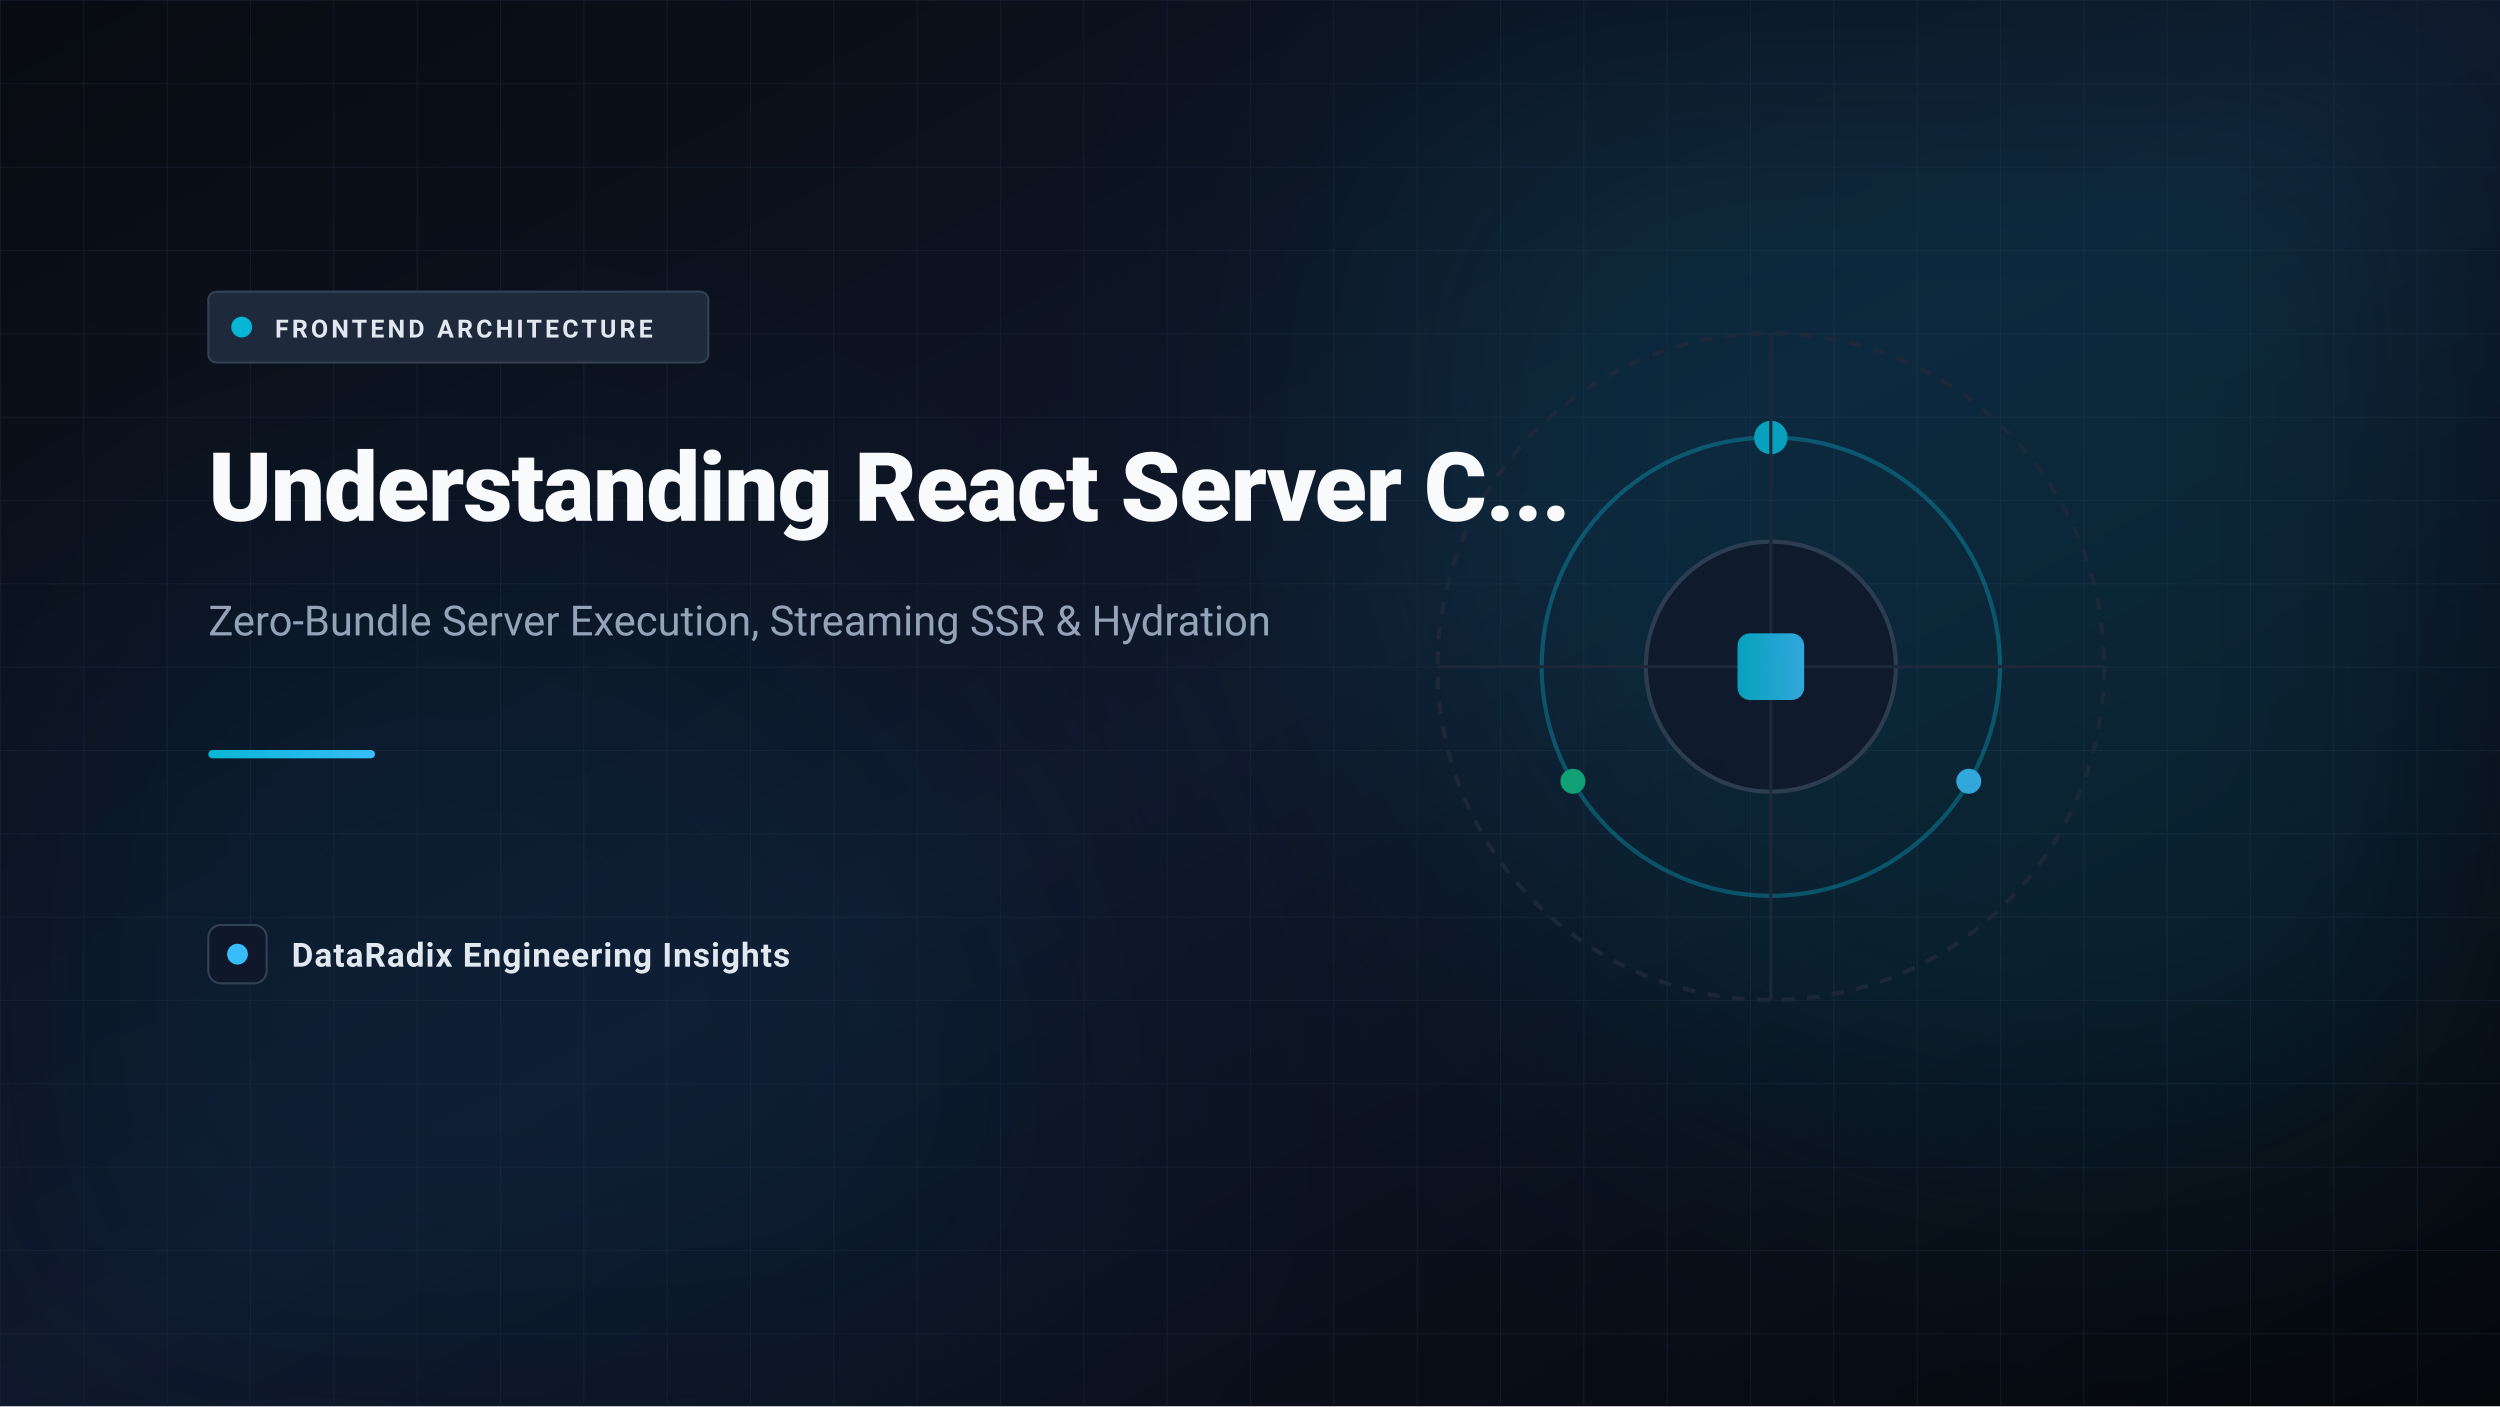
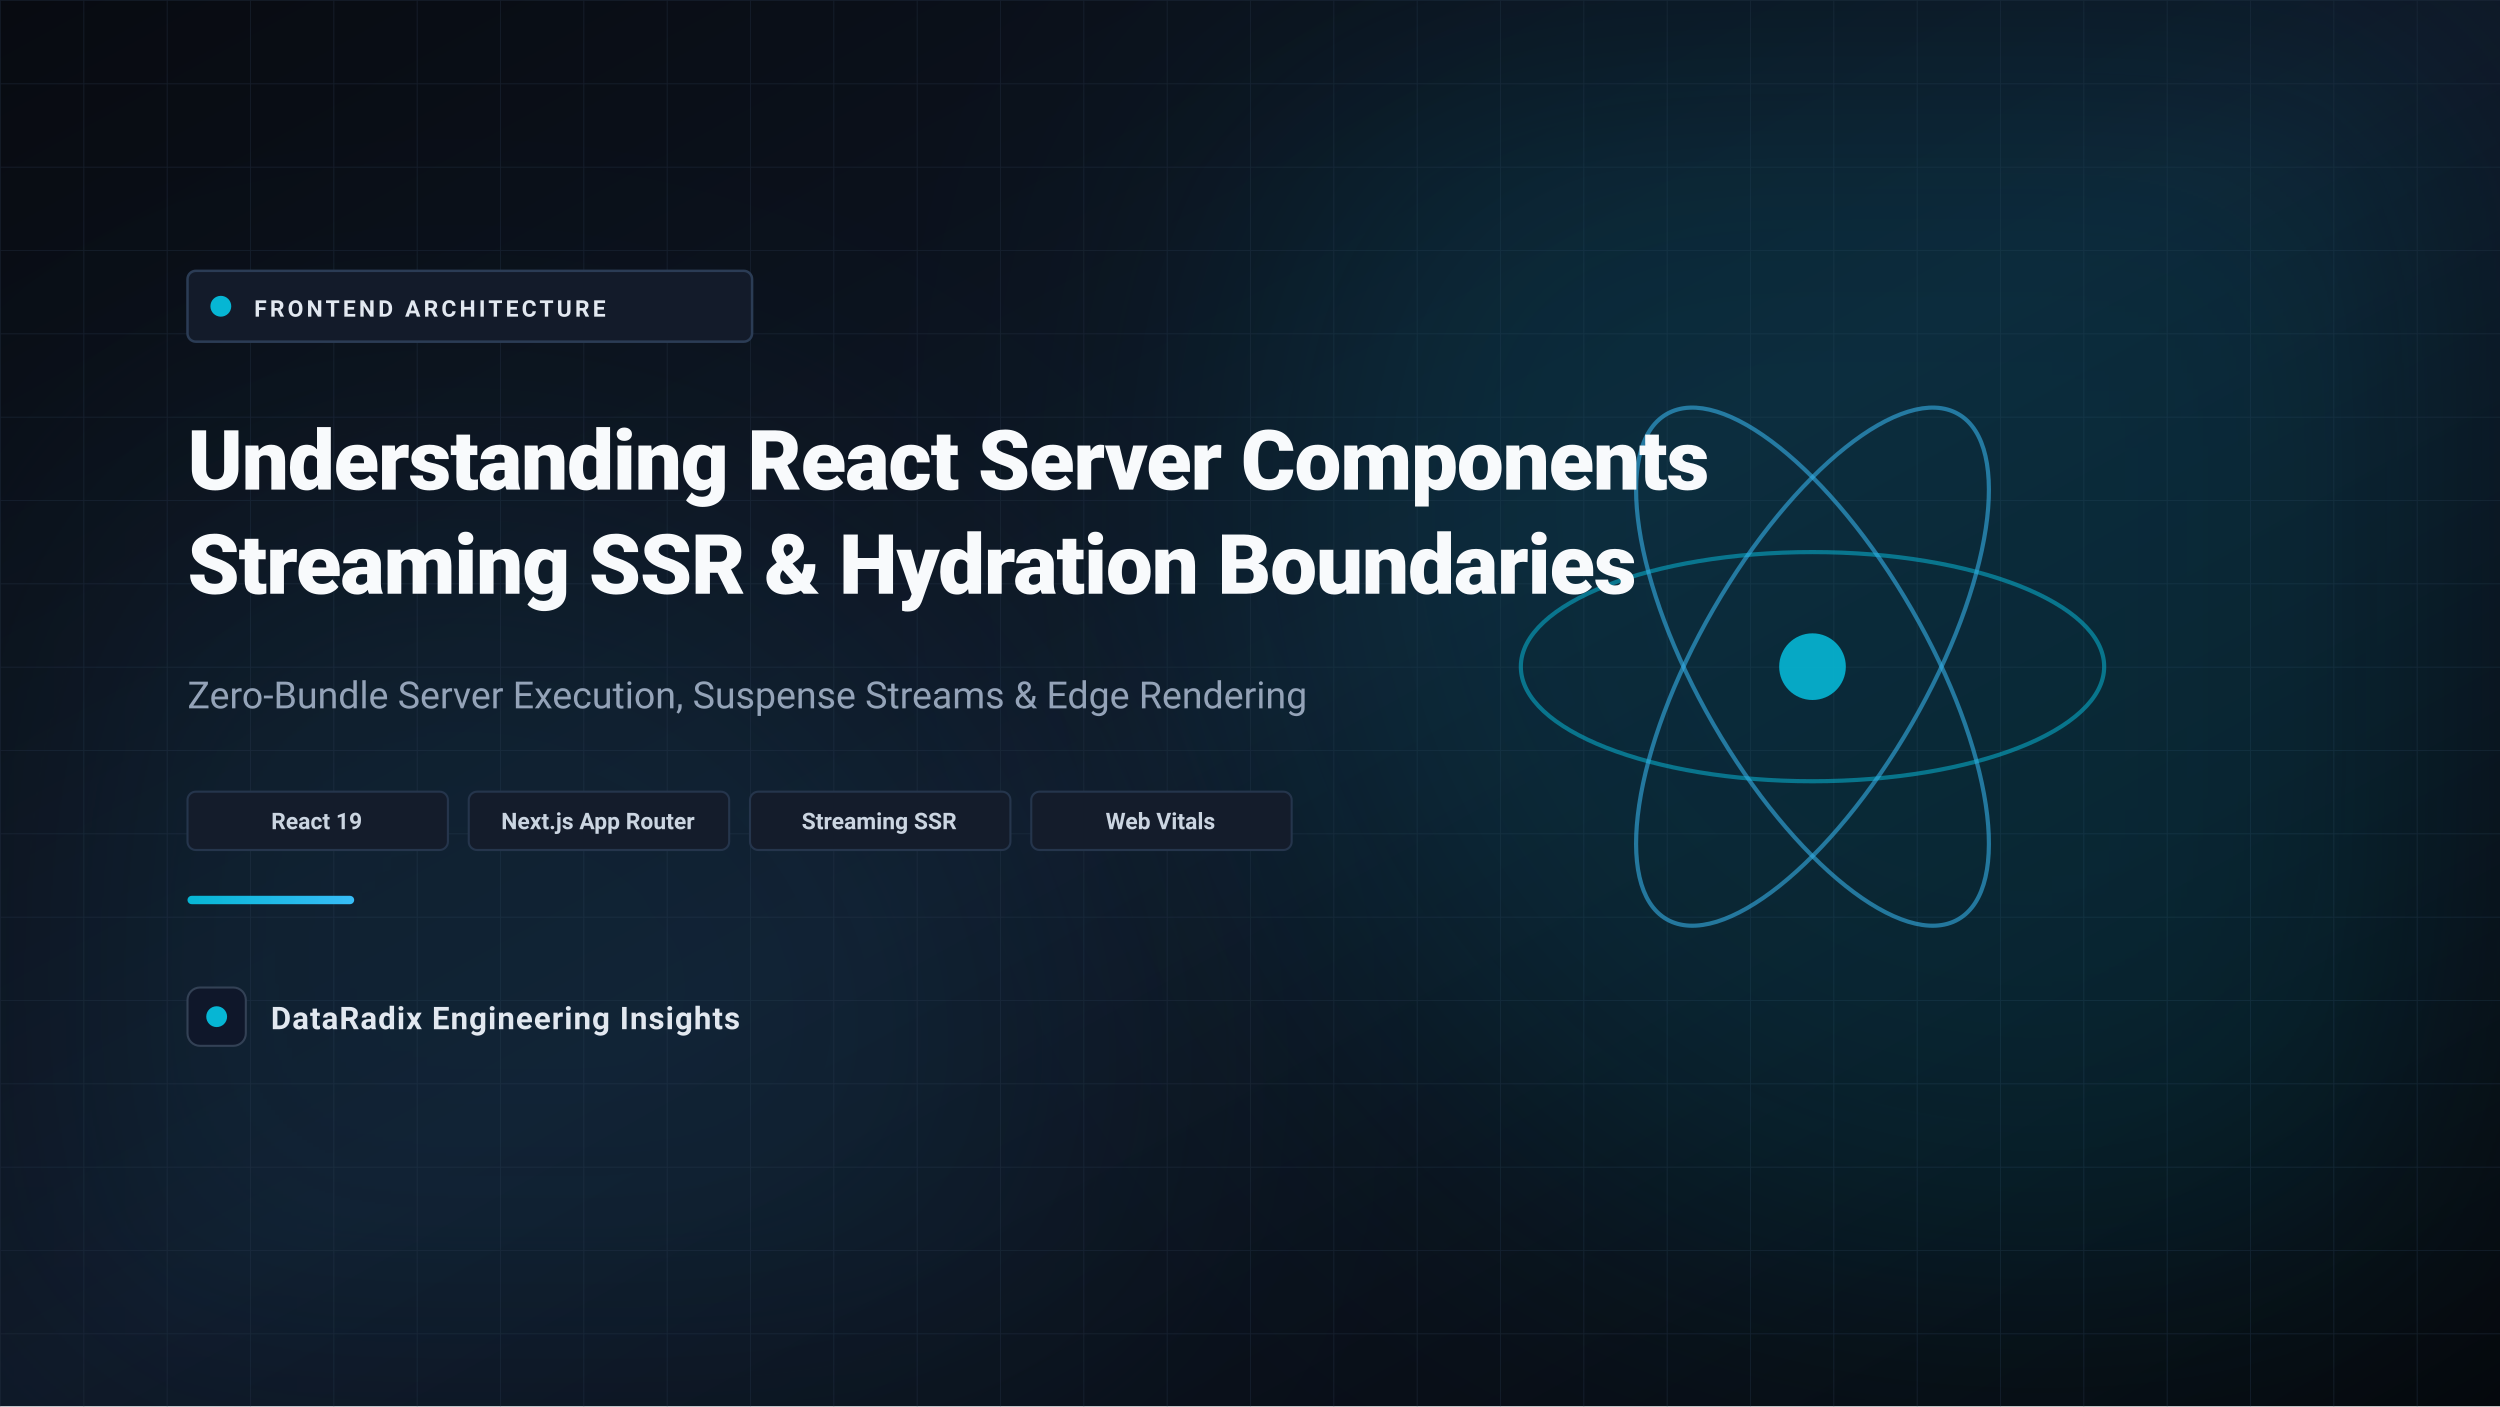
<svg xmlns="http://www.w3.org/2000/svg" viewBox="0 0 1200 675" width="1200" height="675" fill="none">
  <defs>
-     <linearGradient id="bg-grad" x1="0%" y1="0%" x2="100%" y2="100%">
+     <linearGradient id="bg-grad-react-server-components" x1="0%" y1="0%" x2="100%" y2="100%">
      <stop offset="0%" stop-color="#080B11" />
-       <stop offset="50%" stop-color="#0F172A" />
+       <stop offset="50%" stop-color="#0E1726" />
      <stop offset="100%" stop-color="#05070B" />
    </linearGradient>
-     <linearGradient id="accent-grad" x1="0%" y1="0%" x2="100%" y2="0%">
+     <linearGradient id="accent-grad-react-server-components" x1="0%" y1="0%" x2="100%" y2="0%">
      <stop offset="0%" stop-color="#06B6D4" />
      <stop offset="100%" stop-color="#38BDF8" />
    </linearGradient>
-     <pattern id="grid" width="40" height="40" patternUnits="userSpaceOnUse">
-       <path d="M 40 0 L 0 0 0 40" fill="none" stroke="#1E293B" stroke-width="0.8" opacity="0.5" />
+     <pattern id="grid-react-server-components" width="40" height="40" patternUnits="userSpaceOnUse">
+       <path d="M 40 0 L 0 0 0 40" fill="none" stroke="#1E293B" stroke-width="0.8" opacity="0.55" />
    </pattern>
  </defs>
-   <rect width="1200" height="675" fill="url(#bg-grad)" />
-   <rect width="1200" height="675" fill="url(#grid)" />
-   <circle cx="1000" cy="200" r="350" fill="#06B6D4" opacity="0.12" filter="blur(80px)" />
-   <circle cx="200" cy="550" r="300" fill="#0284C7" opacity="0.08" filter="blur(90px)" />
-   <g transform="translate(850, 320)" opacity="0.85">
-     <circle cx="0" cy="0" r="160" stroke="#1E293B" stroke-width="2" stroke-dasharray="6 6" fill="none" />
-     <circle cx="0" cy="0" r="110" stroke="#06B6D4" stroke-width="2" fill="none" opacity="0.4" />
-     <circle cx="0" cy="0" r="60" fill="#0F172A" stroke="#334155" stroke-width="2" />
-     <circle cx="0" cy="-110" r="8" fill="#06B6D4" />
-     <circle cx="95" cy="55" r="6" fill="#38BDF8" />
-     <circle cx="-95" cy="55" r="6" fill="#10B981" />
-     <line x1="-160" y1="0" x2="160" y2="0" stroke="#1E293B" stroke-width="1.5" />
-     <line x1="0" y1="-160" x2="0" y2="160" stroke="#1E293B" stroke-width="1.5" />
-     <rect x="-16" y="-16" width="32" height="32" rx="6" fill="url(#accent-grad)" />
+   <rect width="1200" height="675" fill="url(#bg-grad-react-server-components)" />
+   <rect width="1200" height="675" fill="url(#grid-react-server-components)" />
+   <circle cx="980" cy="240" r="380" fill="#06B6D4" opacity="0.14" filter="blur(90px)" />
+   <circle cx="220" cy="520" r="300" fill="#38BDF8" opacity="0.08" filter="blur(90px)" />
+   <g transform="translate(870, 320)" opacity="0.9">
+     <ellipse cx="0" cy="0" rx="140" ry="55" stroke="#06B6D4" stroke-width="2" fill="none" opacity="0.6" />
+     <ellipse cx="0" cy="0" rx="140" ry="55" stroke="#38BDF8" stroke-width="2" fill="none" transform="rotate(60)" opacity="0.6" />
+     <ellipse cx="0" cy="0" rx="140" ry="55" stroke="#38BDF8" stroke-width="2" fill="none" transform="rotate(120)" opacity="0.6" />
+     <circle cx="0" cy="0" r="16" fill="#06B6D4" />
  </g>
-   <g transform="translate(100, 140)">
-     <rect x="0" y="0" width="240" height="34" rx="4" fill="#1E293B" stroke="#334155" stroke-width="1" />
+   <g transform="translate(90, 130)">
+     <rect x="0" y="0" width="271" height="34" rx="4" fill="#131B2A" stroke="#2B3C55" stroke-width="1.2" />
    <circle cx="16" cy="17" r="5" fill="#06B6D4" />
-     <text x="32" y="22" fill="#E2E8F0" font-family="-apple-system, BlinkMacSystemFont, 'Segoe UI', Roboto, sans-serif" font-size="12" font-weight="700" letter-spacing="1.5">FRONTEND ARCHITECTURE</text>
-     <text x="0" y="110" fill="#F8FAFC" font-family="-apple-system, BlinkMacSystemFont, 'Segoe UI', Roboto, sans-serif" font-size="46" font-weight="800" letter-spacing="-0.5">
-       Understanding React Server C...
+     <text x="32" y="22" fill="#E2E8F0" font-family="-apple-system, BlinkMacSystemFont, 'Segoe UI', Roboto, sans-serif" font-size="11" font-weight="700" letter-spacing="1.5">FRONTEND ARCHITECTURE</text>
+     <text x="0" y="105" fill="#F8FAFC" font-family="-apple-system, BlinkMacSystemFont, 'Segoe UI', Roboto, sans-serif" font-size="40" font-weight="800" letter-spacing="-0.5">
+       Understanding React Server Components
    </text>
-     <text x="0" y="165" fill="#94A3B8" font-family="-apple-system, BlinkMacSystemFont, 'Segoe UI', Roboto, sans-serif" font-size="20" font-weight="400">
-       Zero-Bundle Server Execution, Streaming SSR &amp; Hydration
+     <text x="0" y="155" fill="#F8FAFC" font-family="-apple-system, BlinkMacSystemFont, 'Segoe UI', Roboto, sans-serif" font-size="40" font-weight="800" letter-spacing="-0.5">
+       Streaming SSR &amp; Hydration Boundaries
    </text>
-     <rect x="0" y="220" width="80" height="4" rx="2" fill="url(#accent-grad)" />
-     <g transform="translate(0, 310)">
+     <text x="0" y="210" fill="#94A3B8" font-family="-apple-system, BlinkMacSystemFont, 'Segoe UI', Roboto, sans-serif" font-size="18" font-weight="400">
+       Zero-Bundle Server Execution, Suspense Streams &amp; Edge Rendering
+     </text>
+     <g transform="translate(0, 250)">
+       <g transform="translate(0, 0)">
+         <rect x="0" y="0" width="125" height="28" rx="4" fill="#141C2B" stroke="#25354C" stroke-width="1" />
+         <text x="62" y="18" fill="#CBD5E1" text-anchor="middle" font-family="-apple-system, BlinkMacSystemFont, 'Segoe UI', Roboto, sans-serif" font-size="11" font-weight="600">React 19</text>
+       </g>
+       <g transform="translate(135, 0)">
+         <rect x="0" y="0" width="125" height="28" rx="4" fill="#141C2B" stroke="#25354C" stroke-width="1" />
+         <text x="62" y="18" fill="#CBD5E1" text-anchor="middle" font-family="-apple-system, BlinkMacSystemFont, 'Segoe UI', Roboto, sans-serif" font-size="11" font-weight="600">Next.js App Router</text>
+       </g>
+       <g transform="translate(270, 0)">
+         <rect x="0" y="0" width="125" height="28" rx="4" fill="#141C2B" stroke="#25354C" stroke-width="1" />
+         <text x="62" y="18" fill="#CBD5E1" text-anchor="middle" font-family="-apple-system, BlinkMacSystemFont, 'Segoe UI', Roboto, sans-serif" font-size="11" font-weight="600">Streaming SSR</text>
+       </g>
+       <g transform="translate(405, 0)">
+         <rect x="0" y="0" width="125" height="28" rx="4" fill="#141C2B" stroke="#25354C" stroke-width="1" />
+         <text x="62" y="18" fill="#CBD5E1" text-anchor="middle" font-family="-apple-system, BlinkMacSystemFont, 'Segoe UI', Roboto, sans-serif" font-size="11" font-weight="600">Web Vitals</text>
+       </g>
+     </g>
+     <rect x="0" y="300" width="80" height="4" rx="2" fill="url(#accent-grad-react-server-components)" />
+     <g transform="translate(0, 350)">
      <rect x="0" y="-6" width="28" height="28" rx="6" fill="#0F172A" stroke="#334155" stroke-width="1" />
-       <circle cx="14" cy="8" r="5" fill="#38BDF8" />
-       <text x="40" y="14" fill="#E2E8F0" font-family="-apple-system, BlinkMacSystemFont, 'Segoe UI', Roboto, sans-serif" font-size="16" font-weight="700" letter-spacing="0.5">DataRadix Engineering Insights</text>
+       <circle cx="14" cy="8" r="5" fill="#06B6D4" />
+       <text x="40" y="14" fill="#E2E8F0" font-family="-apple-system, BlinkMacSystemFont, 'Segoe UI', Roboto, sans-serif" font-size="15" font-weight="700" letter-spacing="0.5">DataRadix Engineering Insights</text>
    </g>
  </g>
</svg>
